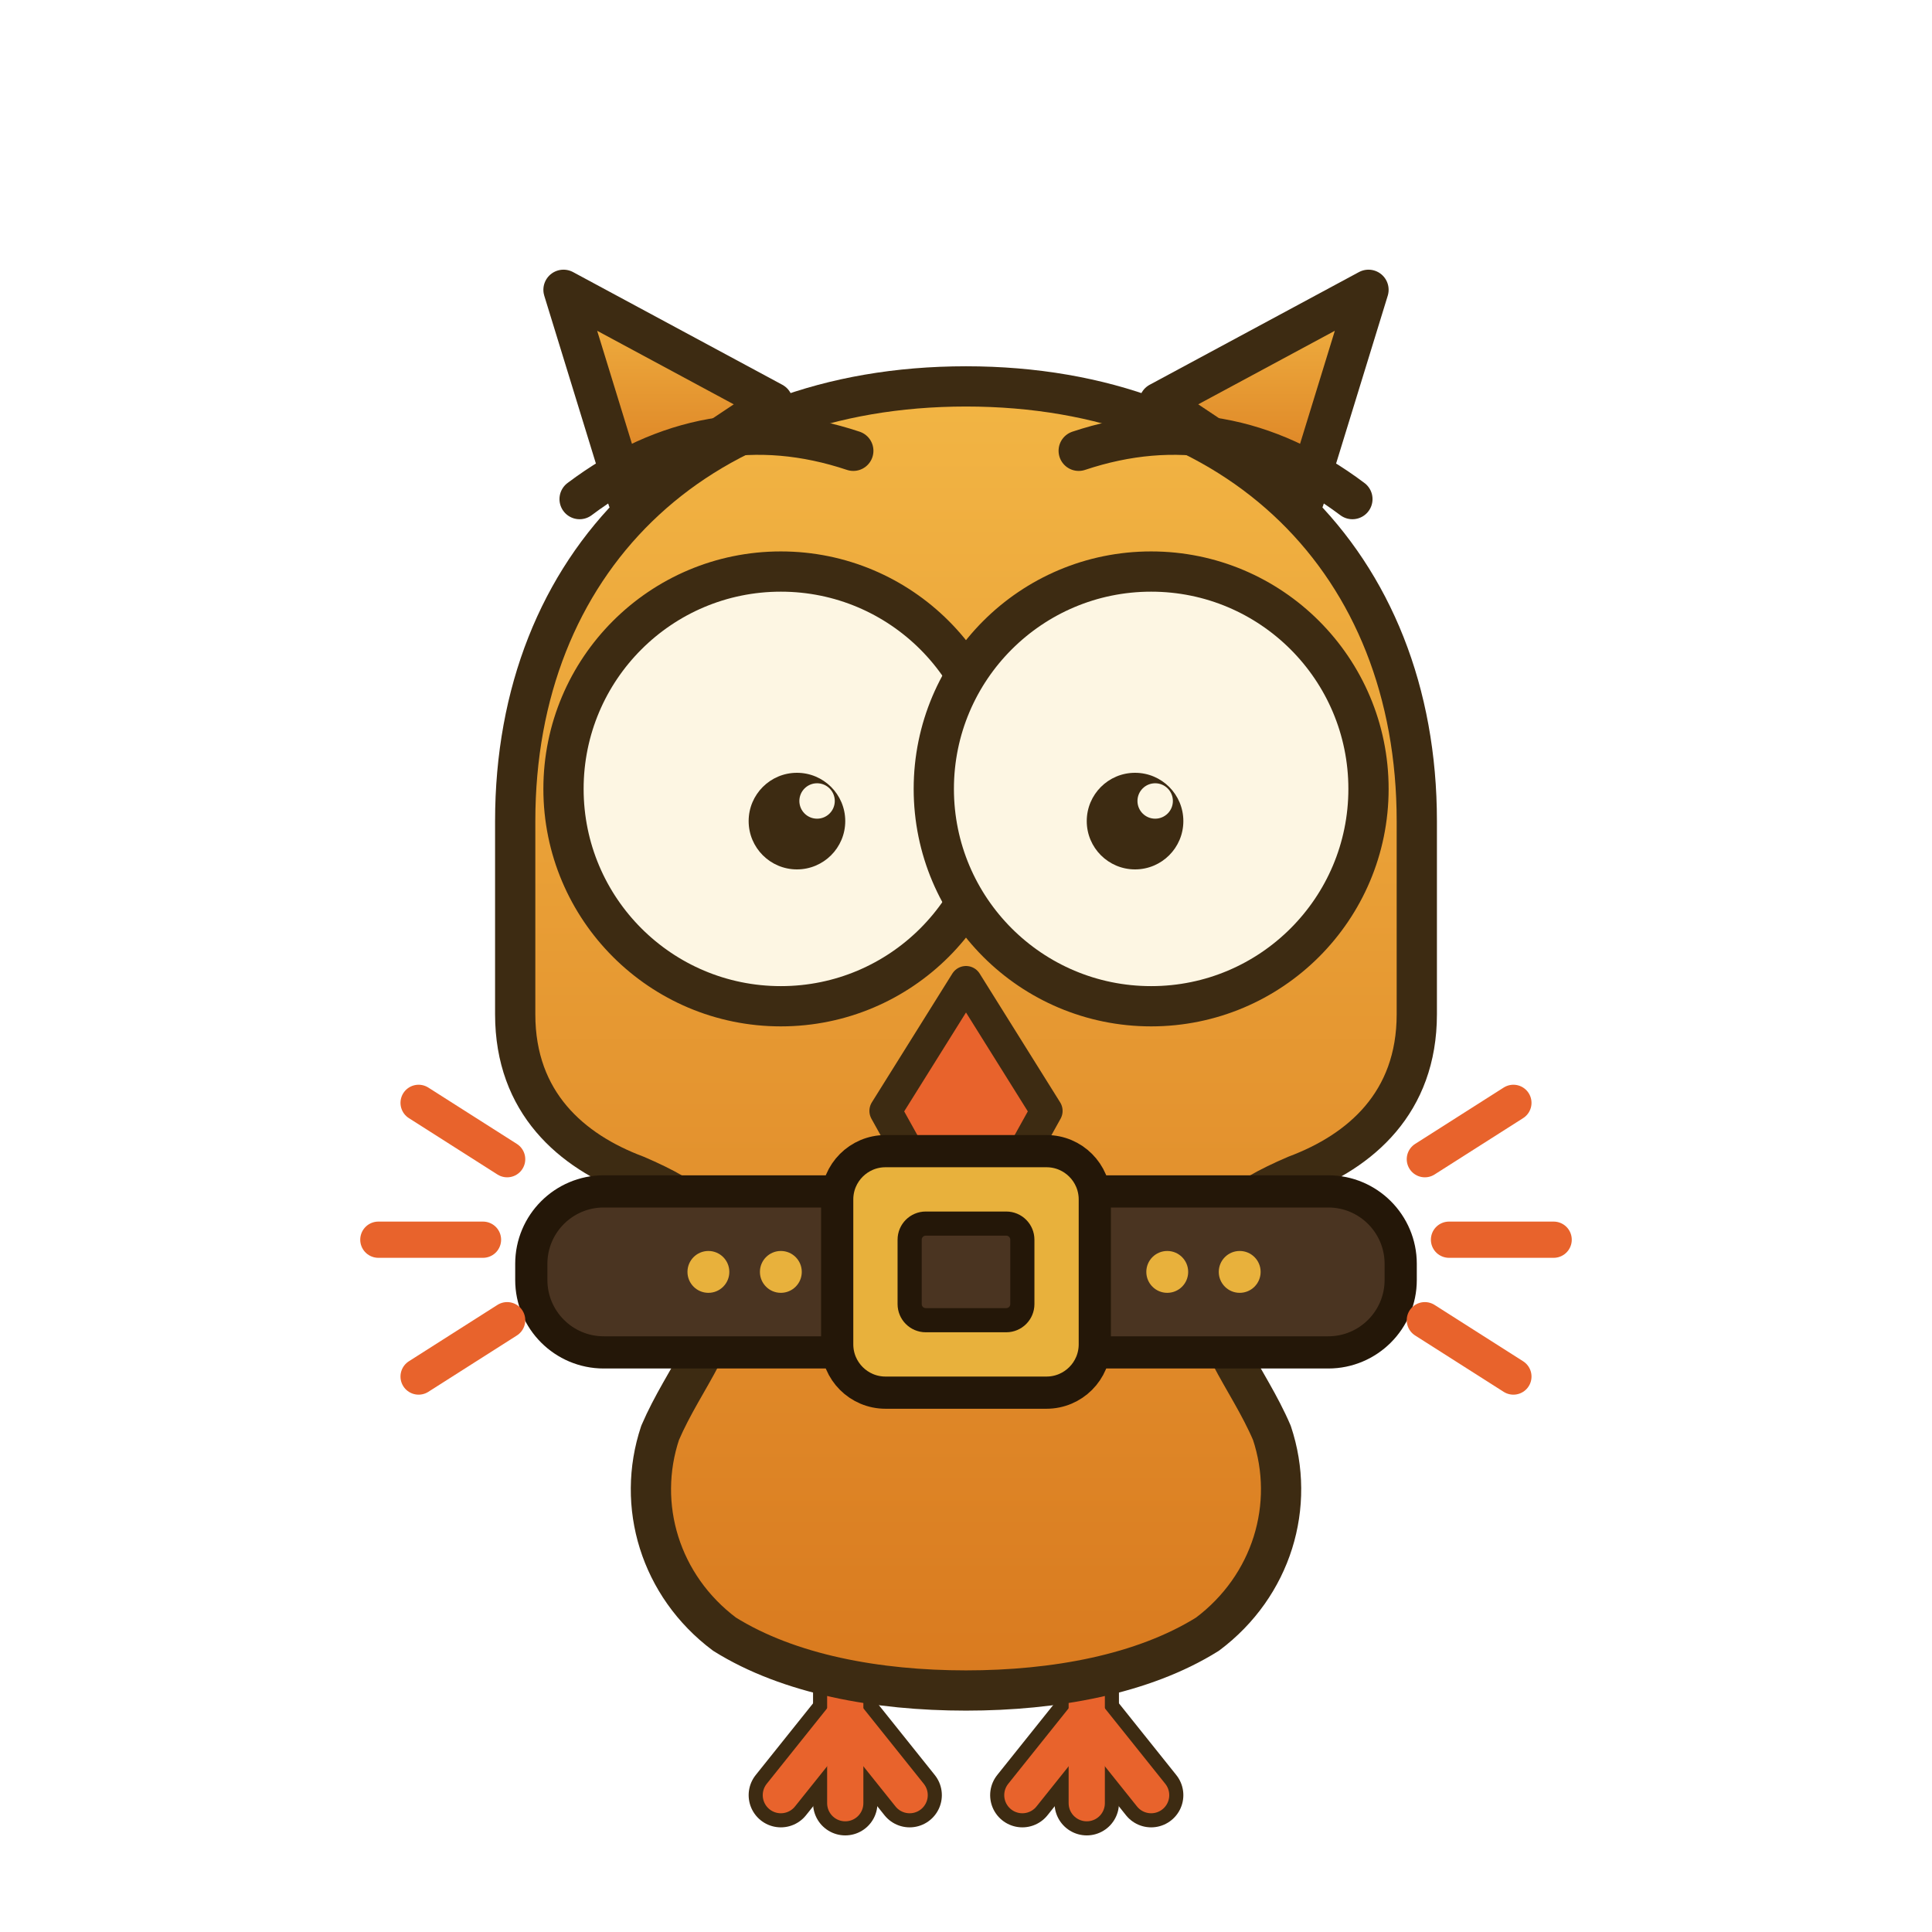
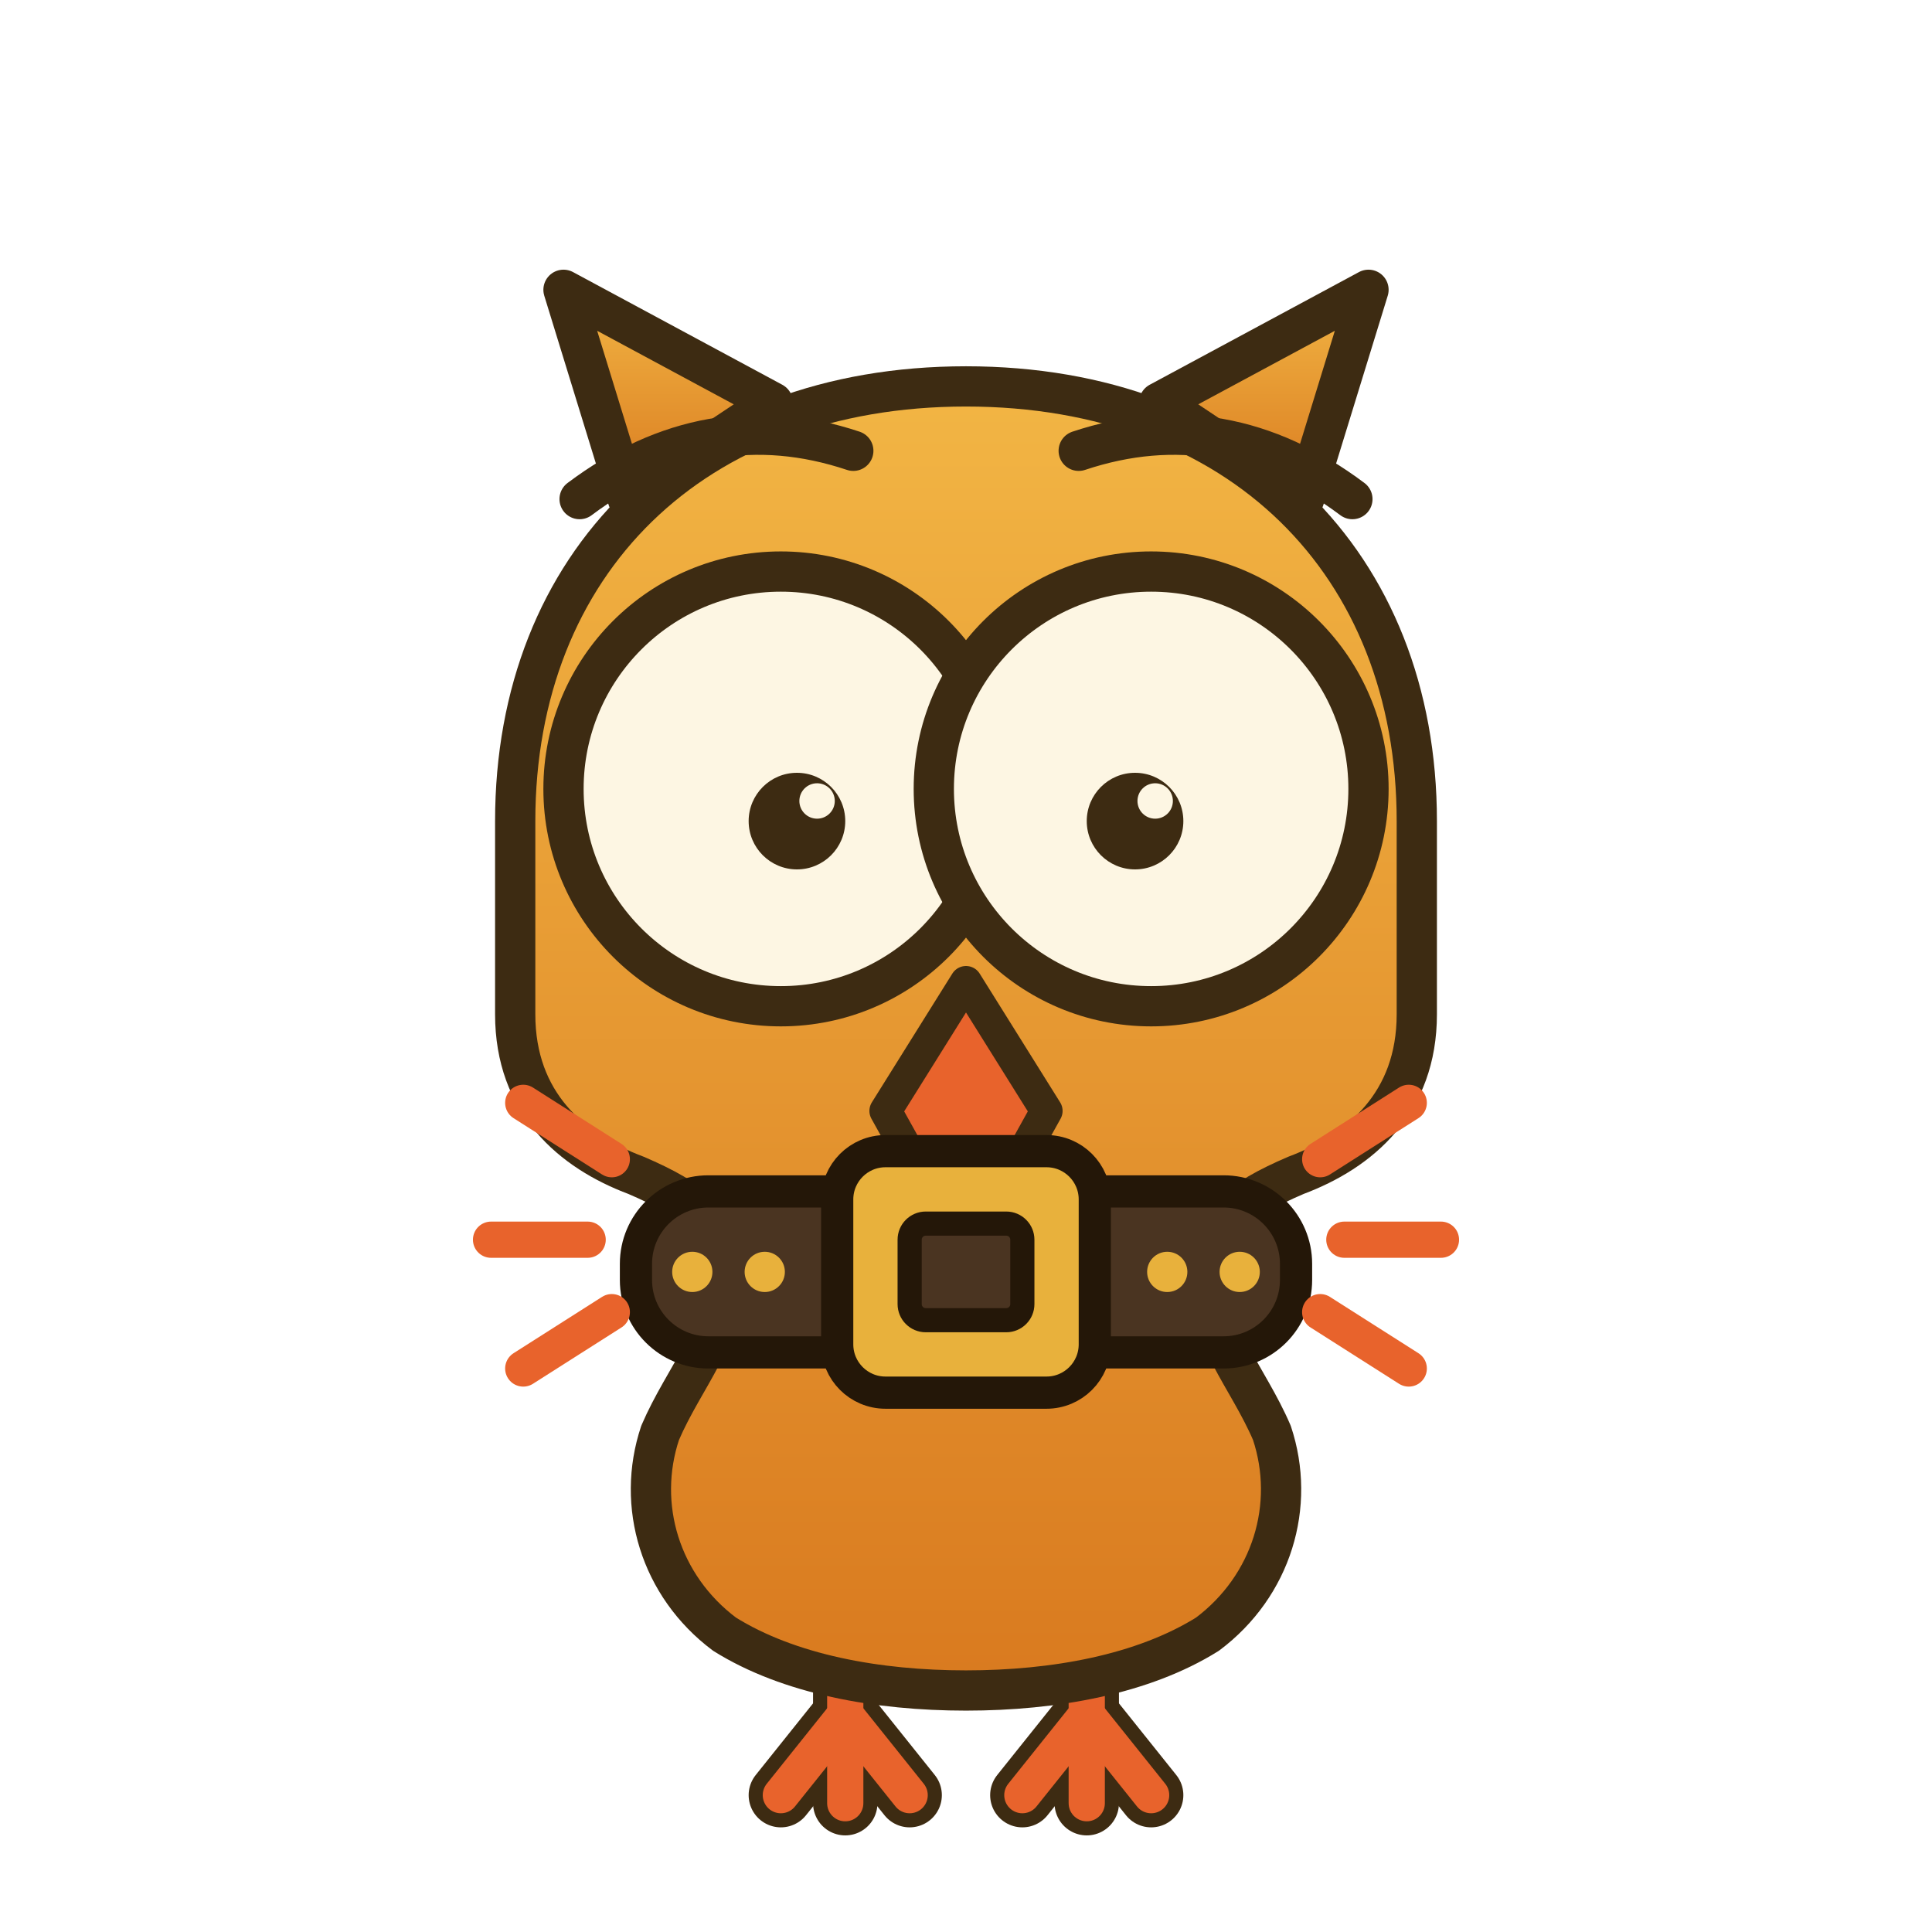
<svg xmlns="http://www.w3.org/2000/svg" viewBox="0 0 240 240" width="240" height="240">
  <defs>
    <linearGradient id="owl" x1="0" y1="0" x2="0" y2="1">
      <stop offset="0" stop-color="#f2b544" />
      <stop offset="1" stop-color="#d97a1f" />
    </linearGradient>
  </defs>
  <g stroke-linecap="round" fill="none">
    <g stroke="#3d2b12" stroke-width="8">
      <path d="M105 204 L 105 213" />
      <path d="M135 204 L 135 213" />
      <path d="M105 213 L 97 223" />
      <path d="M105 213 L 105 224" />
      <path d="M105 213 L 113 223" />
      <path d="M135 213 L 127 223" />
      <path d="M135 213 L 135 224" />
      <path d="M135 213 L 143 223" />
    </g>
    <g stroke="#e8632c" stroke-width="4.5">
      <path d="M105 204 L 105 213" />
      <path d="M135 204 L 135 213" />
      <path d="M105 213 L 97 223" />
      <path d="M105 213 L 105 224" />
      <path d="M105 213 L 113 223" />
      <path d="M135 213 L 127 223" />
      <path d="M135 213 L 135 224" />
      <path d="M135 213 L 143 223" />
    </g>
  </g>
  <path d="M120 48            C 86 48 64 70 64 102            L 64 126            C 64 137 71 143 79 146            C 86 149 90 152 90 158            C 90 166 85 171 82 178            C 79 187 82 197 90 203            C 98 208 109 210 120 210            C 131 210 142 208 150 203            C 158 197 161 187 158 178            C 155 171 150 166 150 158            C 150 152 154 149 161 146            C 169 143 176 137 176 126            L 176 102            C 176 70 154 48 120 48 Z" fill="url(#owl)" stroke="#3d2b12" stroke-width="5" stroke-linejoin="round" />
  <path d="M78 62 L 70 36 L 96 50 Z" fill="url(#owl)" stroke="#3d2b12" stroke-width="5" stroke-linejoin="round" />
  <path d="M162 62 L 170 36 L 144 50 Z" fill="url(#owl)" stroke="#3d2b12" stroke-width="5" stroke-linejoin="round" />
  <g stroke="#3d2b12" stroke-width="5">
    <circle cx="97" cy="98" r="27" fill="#fdf6e3" />
    <circle cx="143" cy="98" r="27" fill="#fdf6e3" />
    <circle cx="99" cy="102" r="6" fill="#3d2b12" stroke="none" />
    <circle cx="141" cy="102" r="6" fill="#3d2b12" stroke="none" />
    <circle cx="101.5" cy="99.5" r="2.2" fill="#fdf6e3" stroke="none" />
    <circle cx="143.5" cy="99.5" r="2.2" fill="#fdf6e3" stroke="none" />
  </g>
  <g fill="none" stroke="#3d2b12" stroke-width="5" stroke-linecap="round">
    <path d="M72 62 q 16 -12 34 -6" />
    <path d="M168 62 q -16 -12 -34 -6" />
  </g>
  <path d="M120 122 L 110 138 L 120 156 L 130 138 Z" fill="#e8632c" stroke="#3d2b12" stroke-width="4" stroke-linejoin="round" />
  <g stroke="#241708" stroke-width="4" stroke-linejoin="round">
-     <rect x="66" y="148" width="108" height="20" rx="9" fill="#4a3421" />
+     <rect x="79" y="148" width="82" height="20" rx="9" fill="#4a3421" />
    <rect x="104" y="143" width="32" height="30" rx="6" fill="#e8b13c" />
    <rect x="113" y="152" width="14" height="12" rx="2" fill="#4a3421" stroke-width="3" />
-     <circle cx="88" cy="158" r="2.6" fill="#e8b13c" stroke="none" />
-     <circle cx="97" cy="158" r="2.6" fill="#e8b13c" stroke="none" />
-     <circle cx="145" cy="158" r="2.6" fill="#e8b13c" stroke="none" />
-     <circle cx="154" cy="158" r="2.6" fill="#e8b13c" stroke="none" />
+     <circle cx="86" cy="158" r="2.5" fill="#e8b13c" stroke="none" />
+     <circle cx="95" cy="158" r="2.5" fill="#e8b13c" stroke="none" />
+     <circle cx="145" cy="158" r="2.5" fill="#e8b13c" stroke="none" />
+     <circle cx="154" cy="158" r="2.5" fill="#e8b13c" stroke="none" />
  </g>
  <g stroke="#e8632c" stroke-width="4.5" stroke-linecap="round" fill="none">
-     <path d="M63 144 l -11 -7" />
-     <path d="M60 154 l -13 0" />
-     <path d="M63 164 l -11 7" />
-     <path d="M177 144 l 11 -7" />
-     <path d="M180 154 l 13 0" />
-     <path d="M177 164 l 11 7" />
+     <path d="M76 144 l -11 -7" />
+     <path d="M73 154 l -12 0" />
+     <path d="M76 163 l -11 7" />
+     <path d="M164 144 l 11 -7" />
+     <path d="M167 154 l 12 0" />
+     <path d="M164 163 l 11 7" />
  </g>
</svg>
